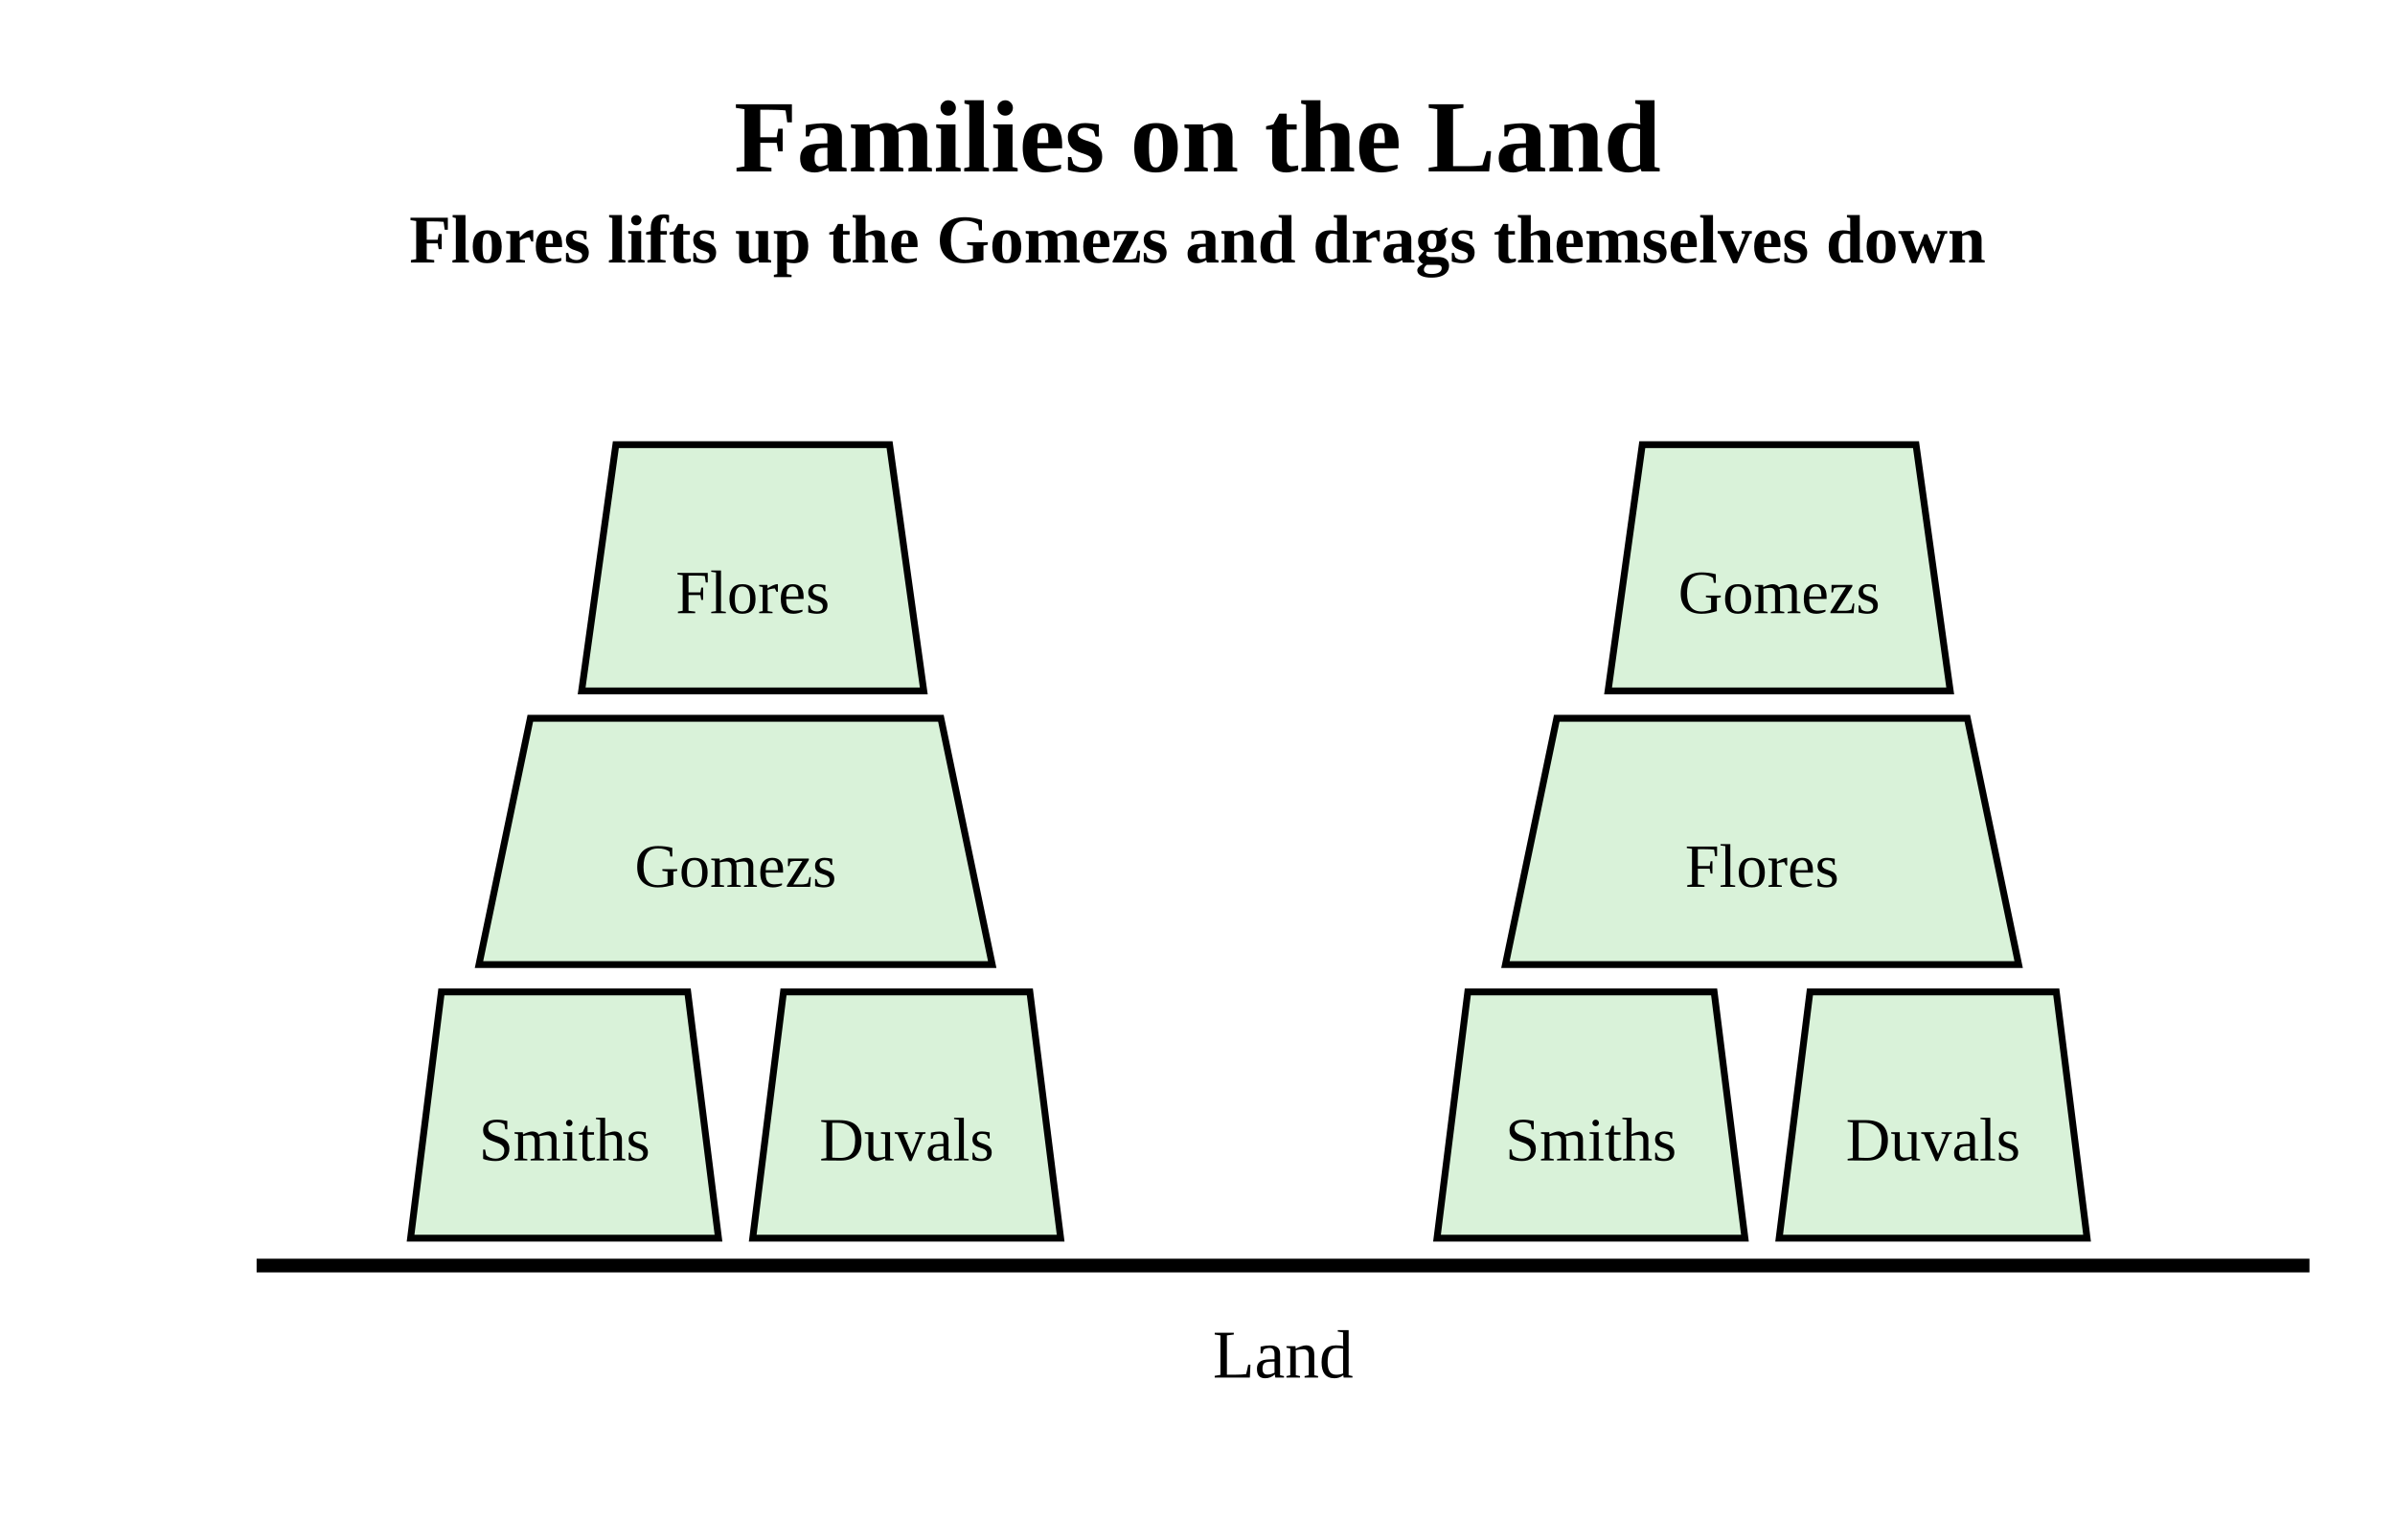
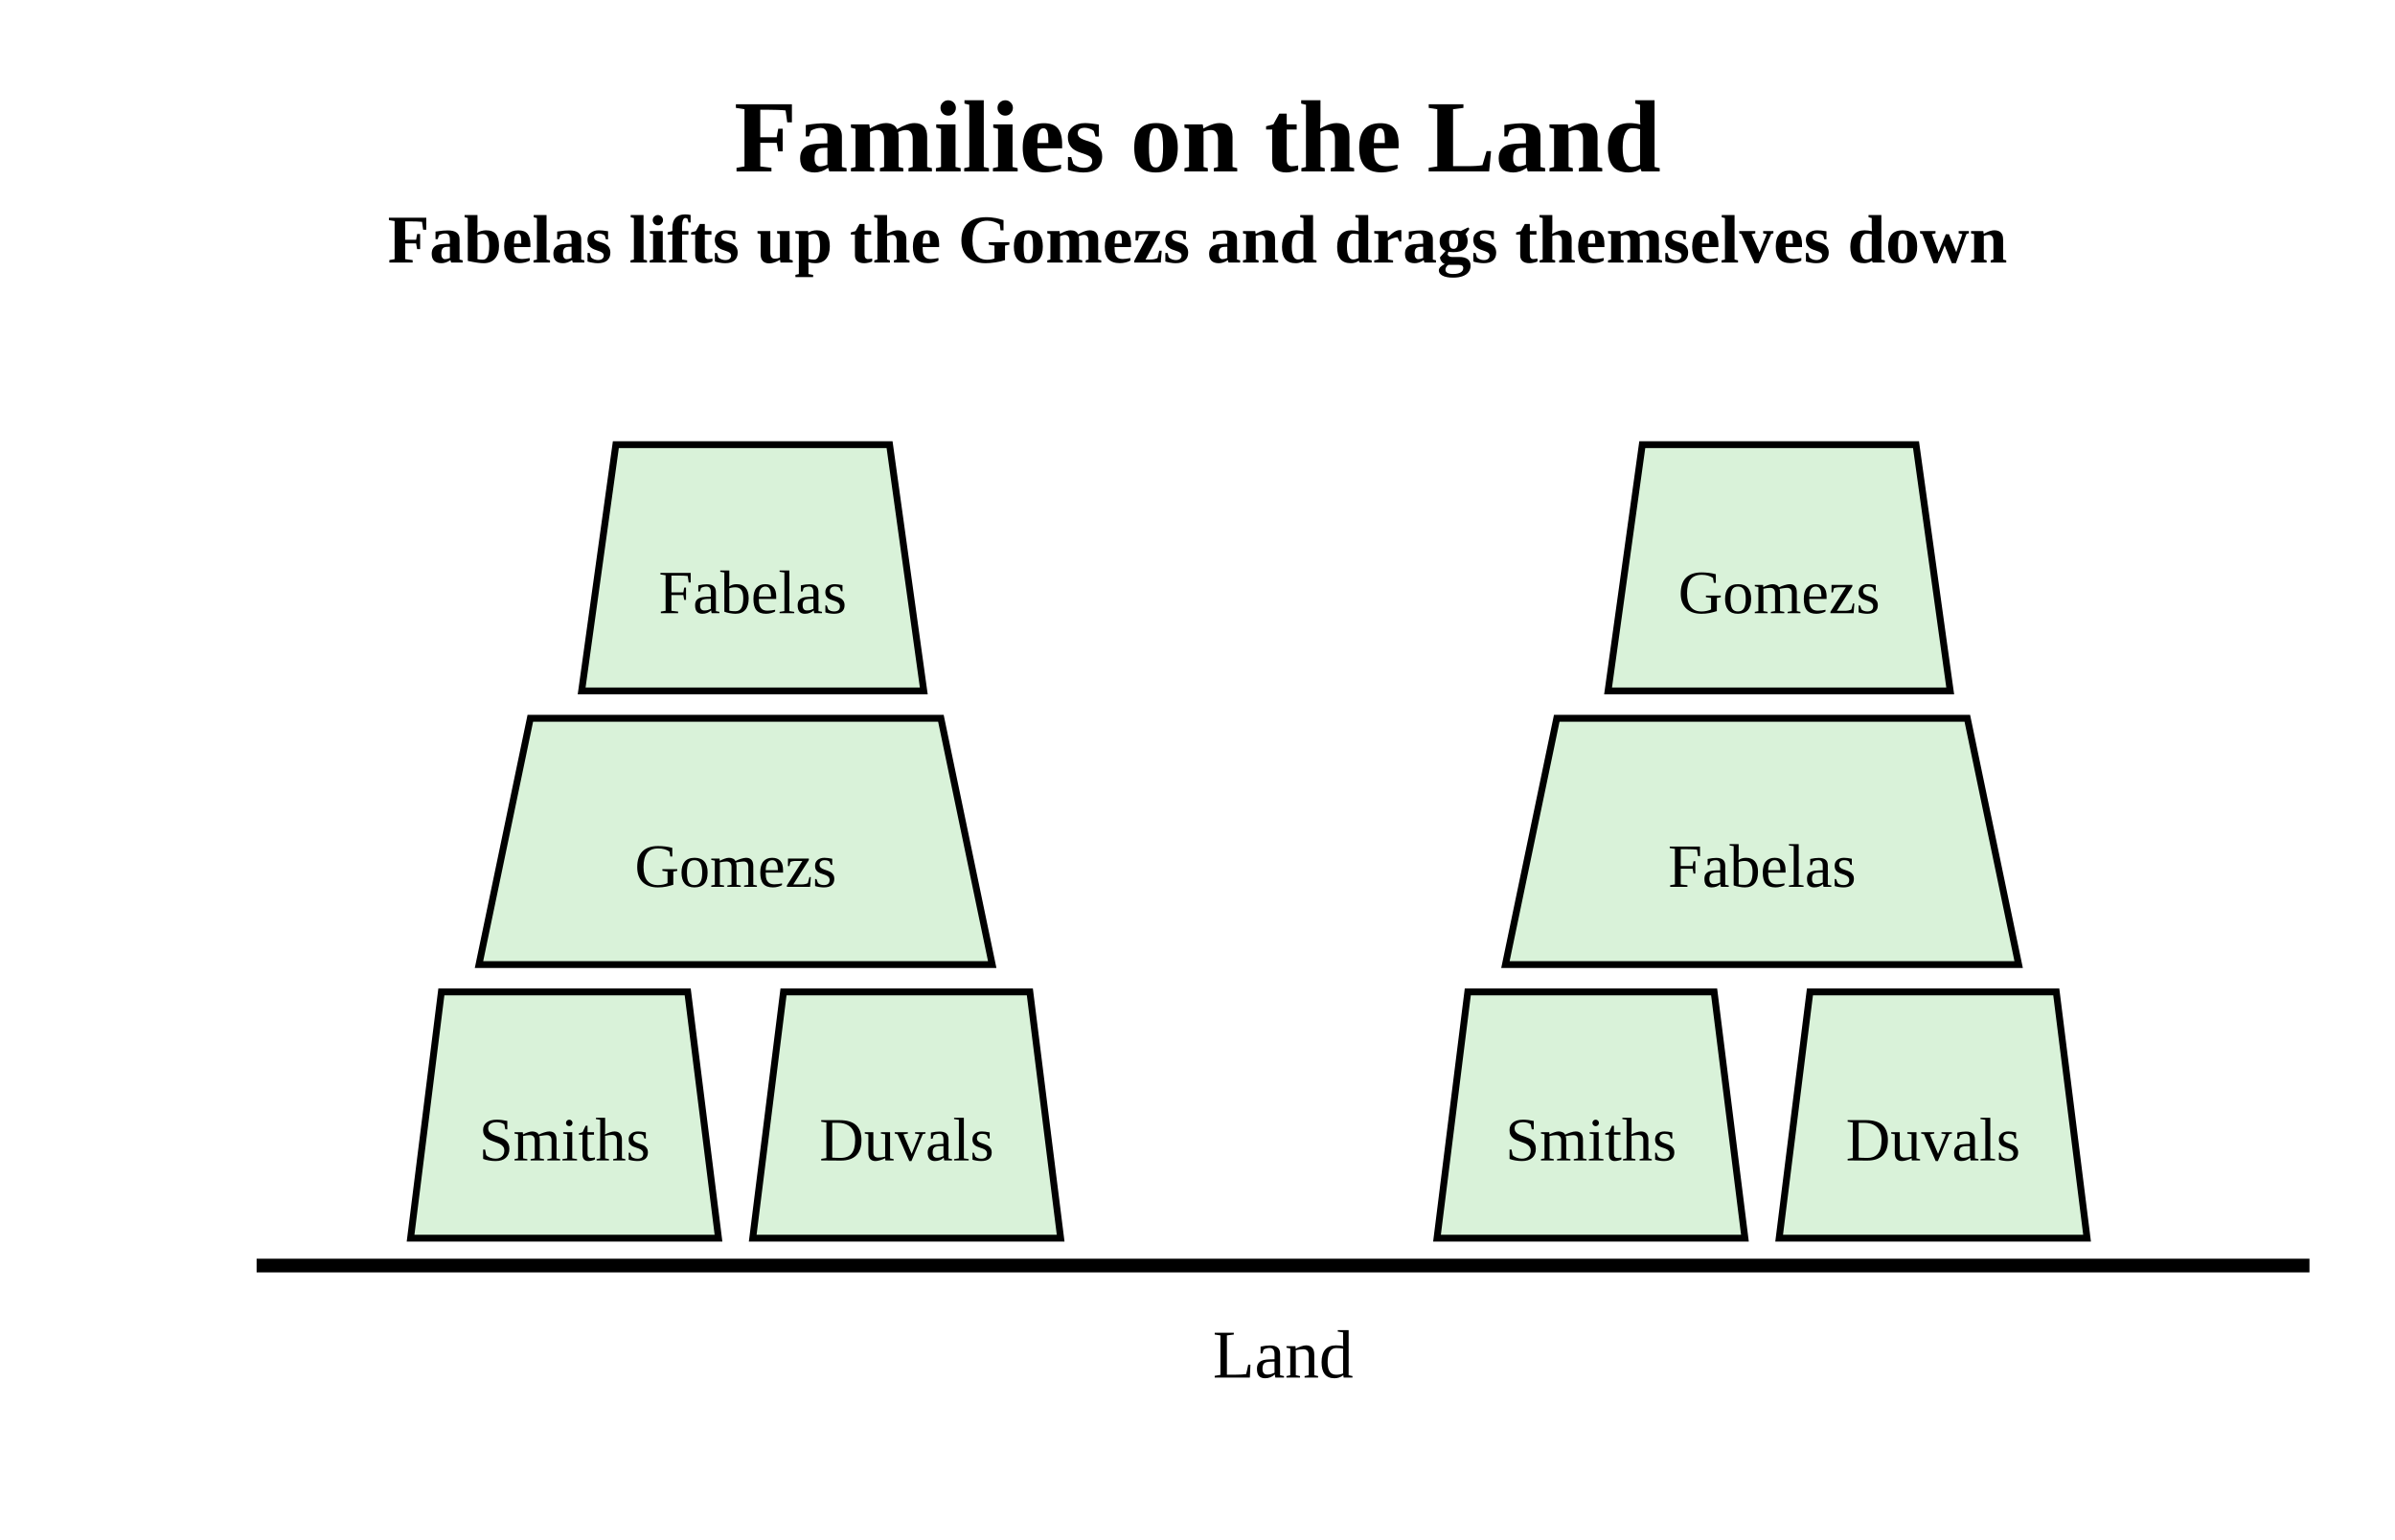
<svg xmlns="http://www.w3.org/2000/svg" width="700" height="450" viewBox="0 0 700 450">
  <defs>
</defs>
  <rect x="0" y="0" width="800" height="600" fill="white" />
  <path d="M180.0,130 L260.0,130 L270,202 L170,202 Z" fill="#D9F2D9" stroke="black" stroke-width="2" />
-   <text x="220.0" y="173.2" font-size="18" fill="black" text-anchor="middle" dominant-baseline="central">Flores</text>
+   <text x="220.0" y="173.2" font-size="18" fill="black" text-anchor="middle" dominant-baseline="central">Fabelas</text>
  <path d="M155.0,210 L275.0,210 L290,282 L140,282 Z" fill="#D9F2D9" stroke="black" stroke-width="2" />
  <text x="215.0" y="253.2" font-size="18" fill="black" text-anchor="middle" dominant-baseline="central">Gomezs</text>
  <path d="M129.0,290 L201.0,290 L210,362.0 L120,362.0 Z" fill="#D9F2D9" stroke="black" stroke-width="2" />
  <text x="165.0" y="333.2" font-size="18" fill="black" text-anchor="middle" dominant-baseline="central">Smiths</text>
  <path d="M229.0,290 L301.0,290 L310,362 L220,362 Z" fill="#D9F2D9" stroke="black" stroke-width="2" />
  <text x="265.0" y="333.2" font-size="18" fill="black" text-anchor="middle" dominant-baseline="central">Duvals</text>
  <path d="M480.0,130 L560.0,130 L570,202 L470,202 Z" fill="#D9F2D9" stroke="black" stroke-width="2" />
  <text x="520.0" y="173.2" font-size="18" fill="black" text-anchor="middle" dominant-baseline="central">Gomezs</text>
  <path d="M455.0,210 L575.0,210 L590,282 L440,282 Z" fill="#D9F2D9" stroke="black" stroke-width="2" />
-   <text x="515.0" y="253.2" font-size="18" fill="black" text-anchor="middle" dominant-baseline="central">Flores</text>
+   <text x="515.0" y="253.2" font-size="18" fill="black" text-anchor="middle" dominant-baseline="central">Fabelas</text>
  <path d="M429.0,290 L501.0,290 L510,362.0 L420,362.0 Z" fill="#D9F2D9" stroke="black" stroke-width="2" />
  <text x="465.0" y="333.2" font-size="18" fill="black" text-anchor="middle" dominant-baseline="central">Smiths</text>
  <path d="M529.0,290 L601.0,290 L610,362 L520,362 Z" fill="#D9F2D9" stroke="black" stroke-width="2" />
  <text x="565.0" y="333.2" font-size="18" fill="black" text-anchor="middle" dominant-baseline="central">Duvals</text>
  <text x="350.0" y="40" font-size="30" fill="black" font-weight="bold" text-anchor="middle" dominant-baseline="central">Families on the Land</text>
-   <text x="350.0" y="70" font-size="20" fill="black" font-weight="bold" text-anchor="middle" dominant-baseline="central">Flores lifts up the Gomezs and drags themselves down</text>
+   <text x="350.0" y="70" font-size="20" fill="black" font-weight="bold" text-anchor="middle" dominant-baseline="central">Fabelas lifts up the Gomezs and drags themselves down</text>
  <path d="M75,370 L675,370" stroke="black" stroke-width="4" />
  <text x="375.0" y="396" font-size="20" text-anchor="middle" dominant-baseline="central">Land</text>
</svg>
